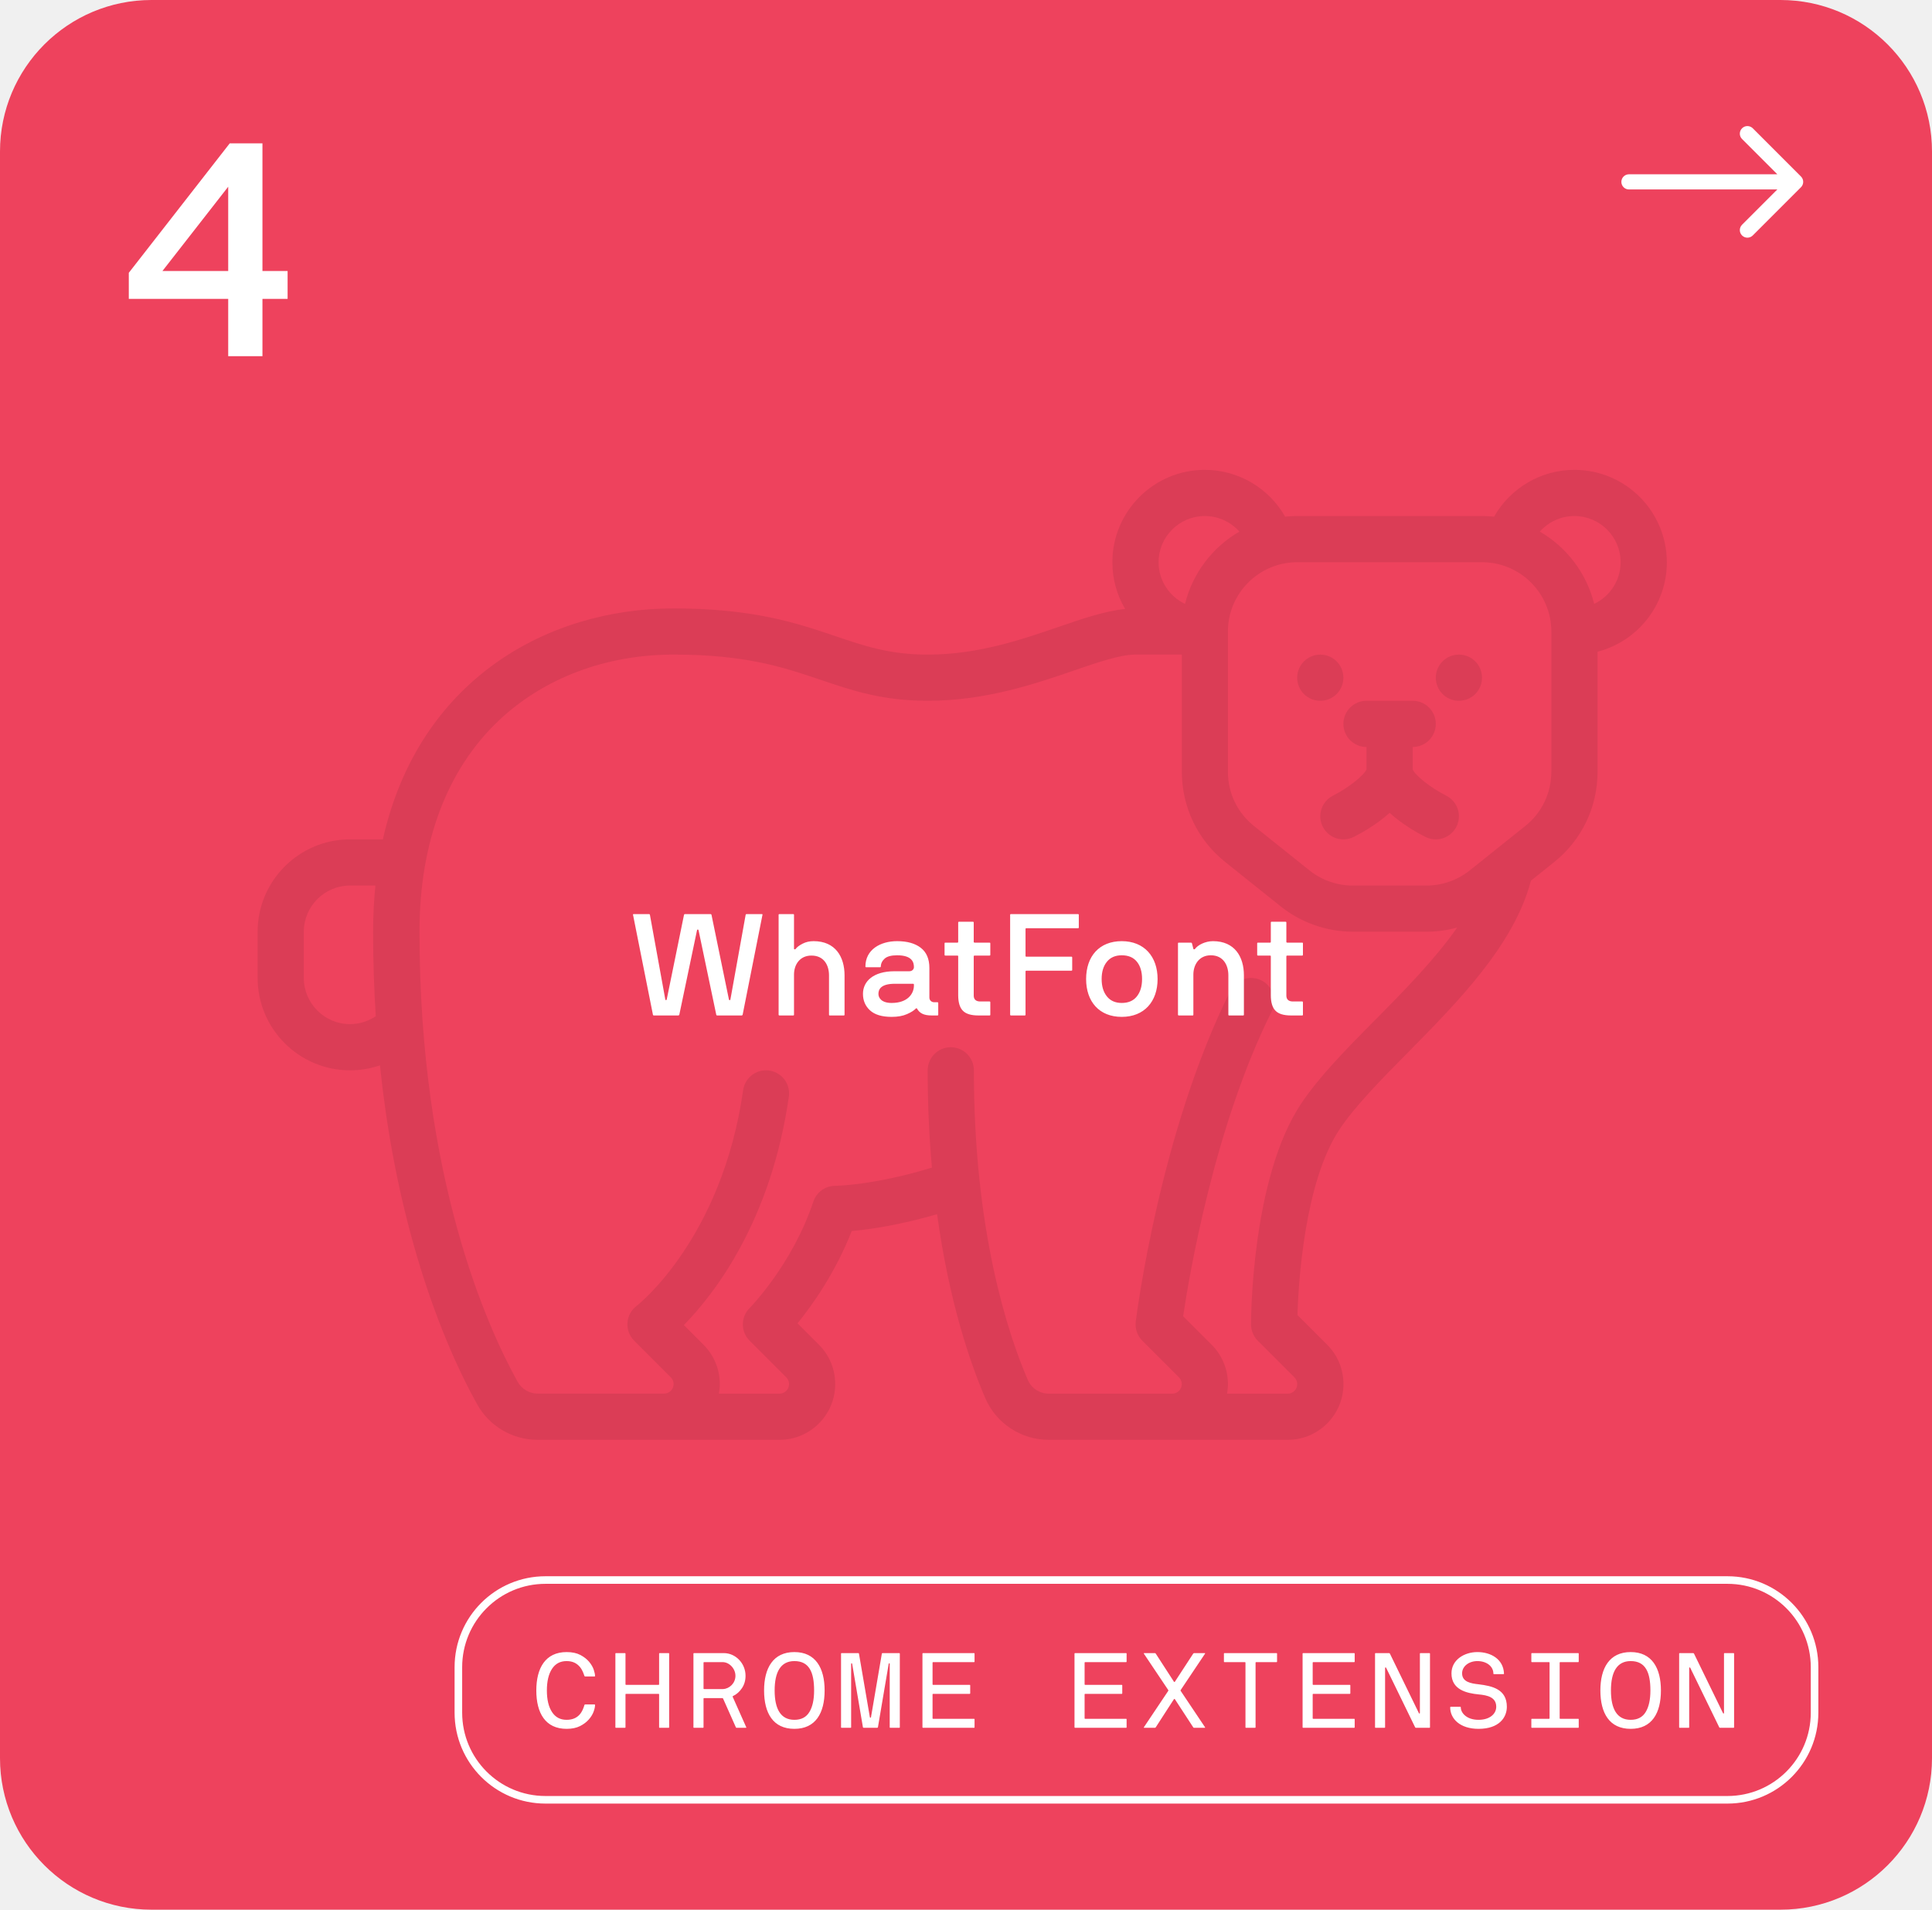
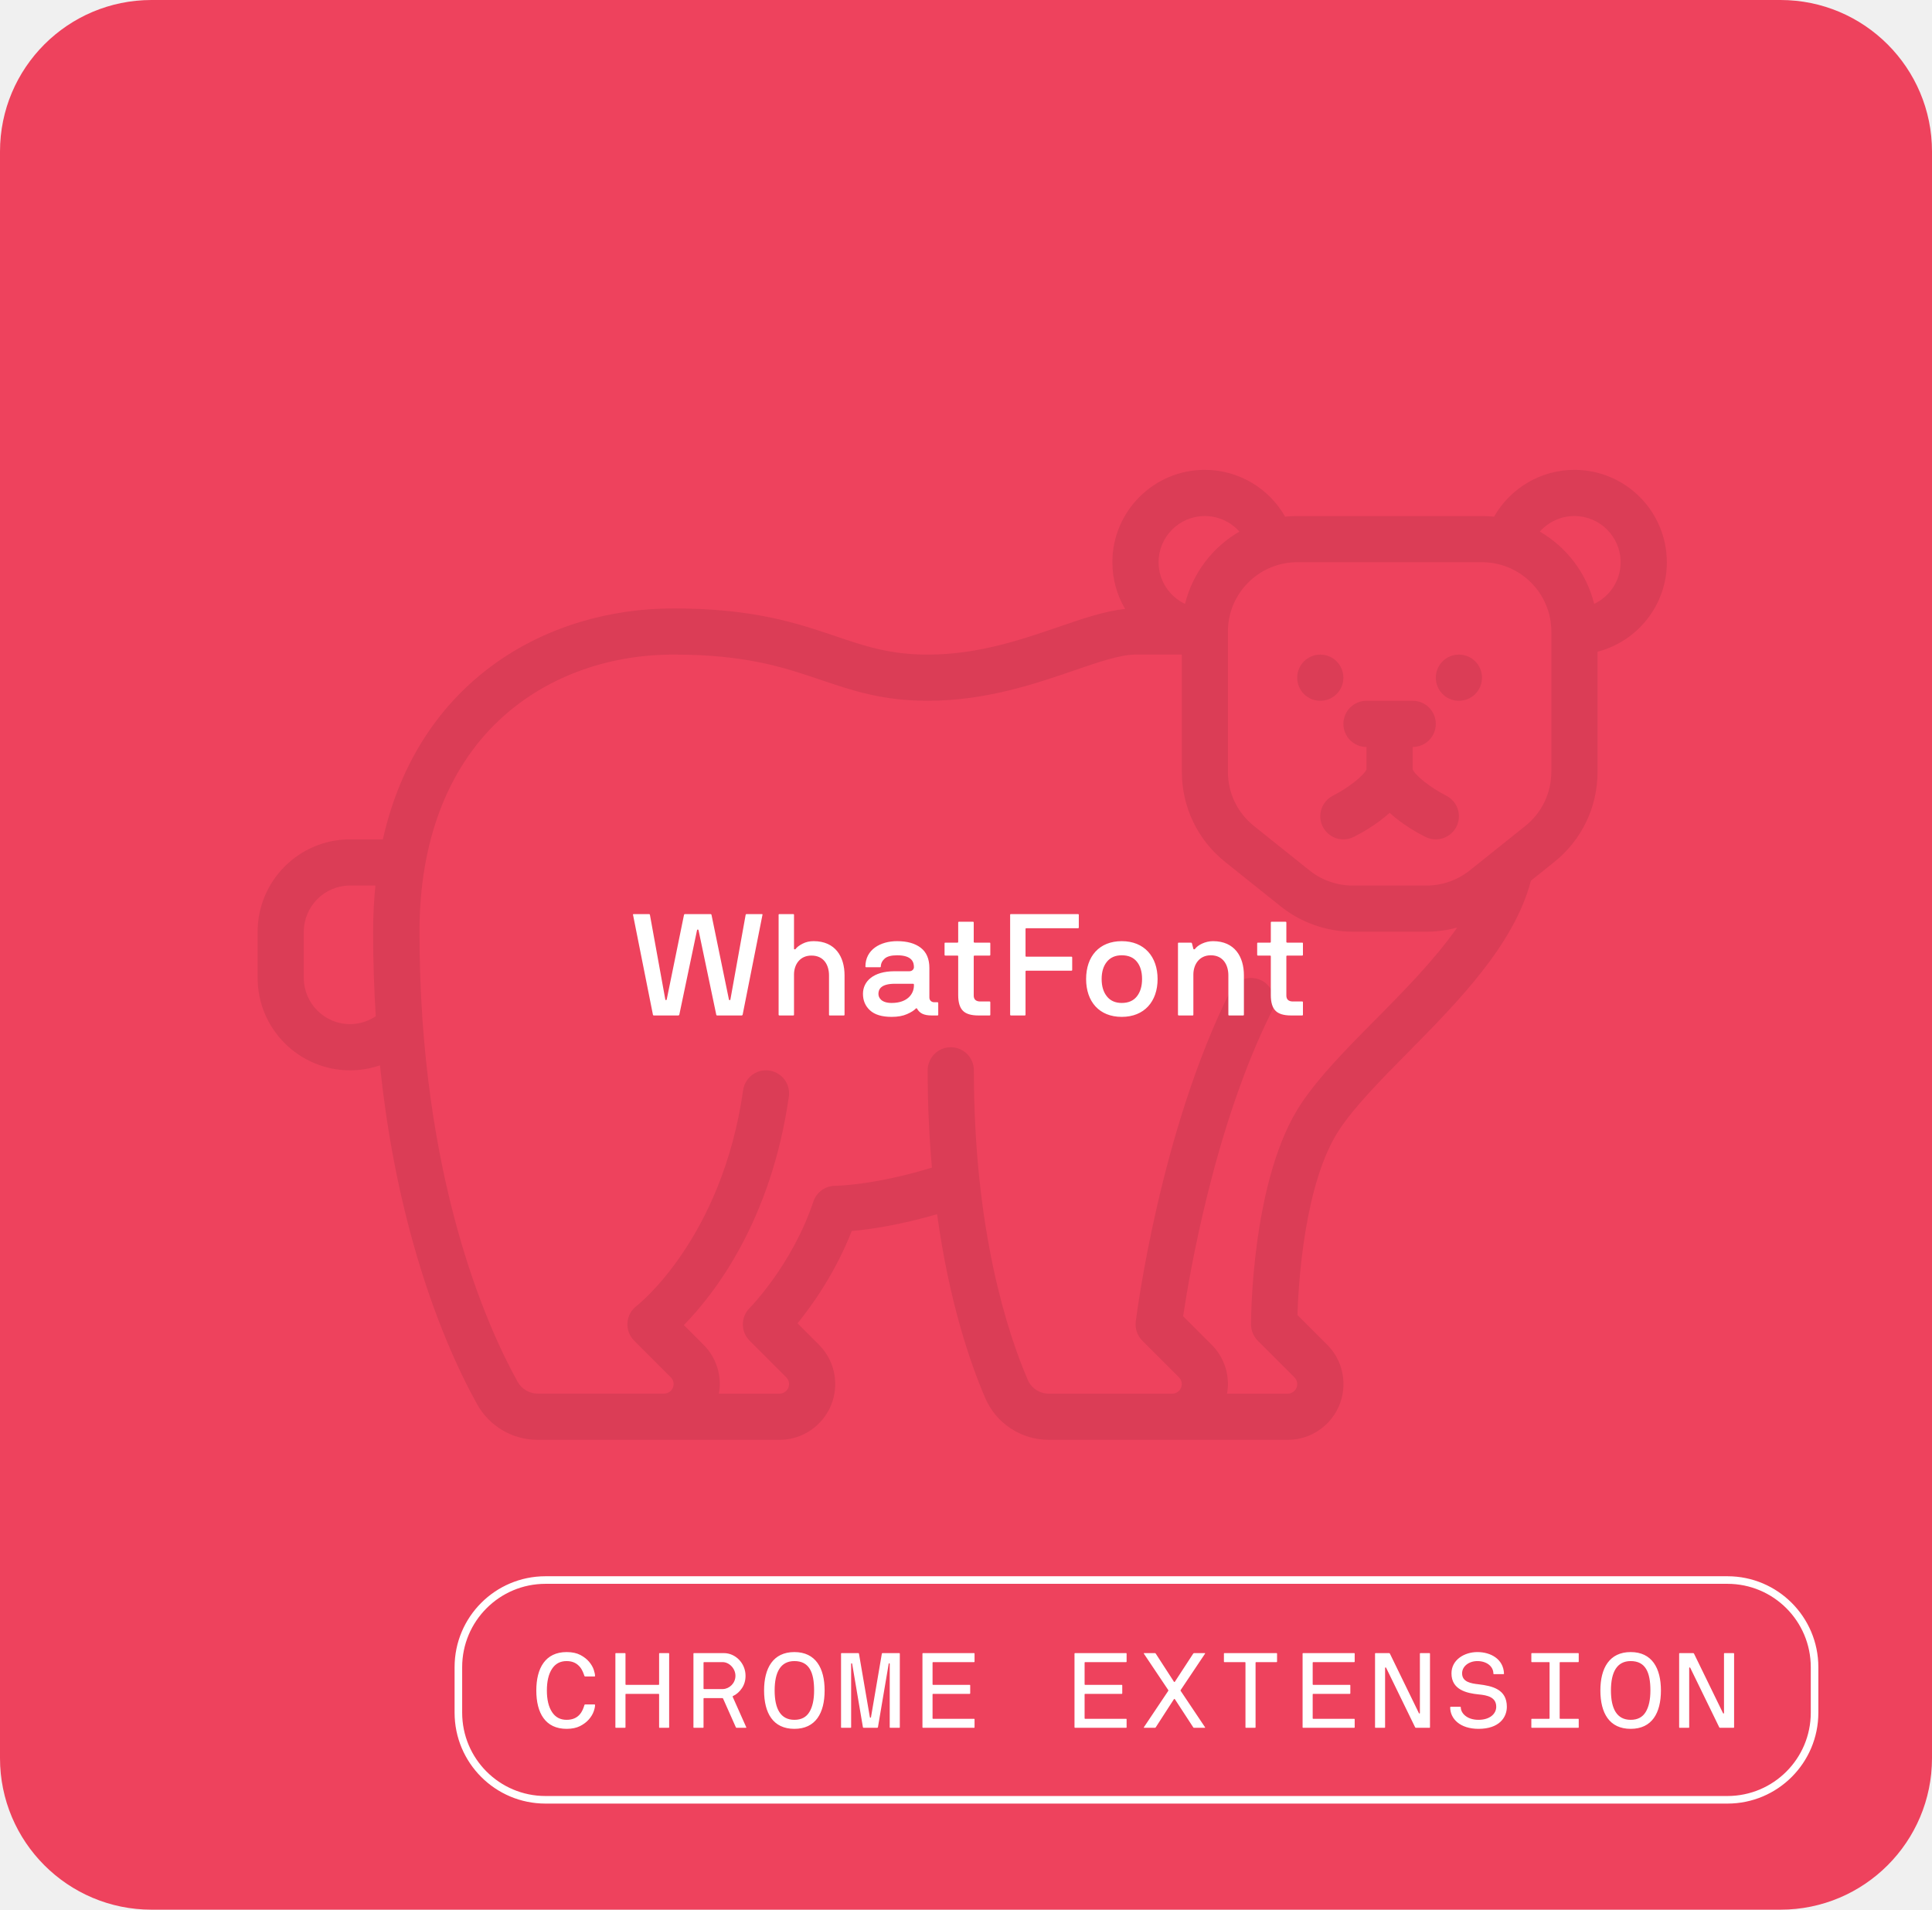
<svg xmlns="http://www.w3.org/2000/svg" width="255" height="252" viewBox="0 0 255 252" fill="none">
  <rect width="255" height="252" rx="20" fill="#EE425D" />
-   <path d="M17 39.44V36L30.32 18.92H34.64V35.76H37.96V39.44H34.64V47H30.12V39.44H17ZM21.44 35.76H30.12V24.64L21.44 35.76Z" fill="white" />
  <g clip-path="url(#clip0_2_74)">
    <path d="M220 74.191C220 67.467 214.527 62 207.803 62C203.371 62 199.338 64.415 197.2 68.179C196.678 68.126 196.144 68.095 195.607 68.095H171.213C170.676 68.095 170.146 68.126 169.62 68.179C167.482 64.415 163.449 62 159.016 62C152.293 62 146.82 67.467 146.82 74.191C146.82 76.442 147.433 78.549 148.504 80.358C145.848 80.625 142.982 81.608 139.734 82.72C134.733 84.434 129.066 86.381 122.43 86.381C117.452 86.381 114.132 85.257 110.29 83.954C105.214 82.236 99.462 80.286 88.889 80.286C72.122 80.286 55.23 89.813 50.534 110.762H46.2C39.477 110.762 34.004 116.229 34.004 122.952V129.048C34.004 135.771 39.477 141.238 46.2 141.238C47.557 141.238 48.888 141.013 50.149 140.583C50.999 148.754 52.451 156.568 54.506 163.935C57.345 174.126 60.684 181.192 62.986 185.322C64.595 188.21 67.651 190 70.971 190H102.877C106.936 190 110.237 186.701 110.237 182.644C110.237 180.678 109.471 178.83 108.08 177.44L105.263 174.625C107.245 172.183 110.268 167.924 112.417 162.446C114.7 162.24 118.645 161.688 123.684 160.225C125.292 171.916 128.109 180.004 130.042 184.488C131.482 187.836 134.779 190 138.438 190H169.959C174.018 190 177.319 186.701 177.319 182.644C177.319 180.678 176.553 178.83 175.162 177.44L171.244 173.528C171.373 169.402 172.155 155.992 176.805 149.025C178.859 145.947 182.247 142.51 185.838 138.876C192.409 132.221 199.845 124.686 202.063 116.213L205.135 113.756C208.771 110.85 210.856 106.51 210.856 101.859V86C216.112 84.644 220.004 79.867 220.004 74.194L220 74.191ZM46.197 135.143C42.835 135.143 40.098 132.408 40.098 129.048V122.952C40.098 119.592 42.835 116.857 46.197 116.857H49.551C49.353 118.808 49.246 120.834 49.246 122.952C49.246 126.731 49.364 130.446 49.597 134.099C48.594 134.773 47.416 135.143 46.197 135.143ZM159.016 68.095C160.796 68.095 162.447 68.872 163.583 70.149C160.049 72.198 157.412 75.627 156.409 79.691C154.347 78.712 152.918 76.617 152.918 74.191C152.918 70.831 155.655 68.095 159.016 68.095ZM181.493 134.594C177.693 138.442 174.102 142.08 171.728 145.646C165.191 155.444 165.119 173.981 165.119 174.766C165.119 175.55 165.439 176.35 166.01 176.922L170.847 181.756C171.087 181.996 171.217 182.312 171.217 182.648C171.217 183.345 170.649 183.909 169.955 183.909H161.955C162.027 183.497 162.073 183.078 162.073 182.648C162.073 180.682 161.307 178.834 159.916 177.444L156.158 173.688C156.973 168.225 160.305 148.545 167.851 133.463C168.057 133.051 168.175 132.59 168.175 132.099C168.175 130.415 166.811 129.051 165.126 129.051C163.933 129.051 162.9 129.737 162.401 130.739C153.128 149.276 150.033 173.371 149.907 174.389C149.789 175.322 150.113 176.255 150.776 176.922L155.613 181.756C155.853 181.996 155.982 182.312 155.982 182.648C155.982 183.345 155.415 183.909 154.721 183.909H138.446C137.226 183.909 136.128 183.192 135.652 182.084C132.995 175.909 128.54 162.392 128.54 141.242C128.54 139.558 127.175 138.194 125.491 138.194C123.806 138.194 122.441 139.558 122.441 141.242C122.441 145.859 122.651 150.133 123.002 154.076C115.36 156.423 110.29 156.48 110.245 156.48C108.934 156.48 107.767 157.318 107.352 158.564C104.585 166.865 98.993 172.56 98.94 172.61C97.751 173.798 97.751 175.73 98.94 176.918L103.777 181.752C104.017 181.992 104.146 182.309 104.146 182.644C104.146 183.341 103.578 183.905 102.885 183.905H94.885C94.957 183.493 95.003 183.074 95.003 182.644C95.003 180.678 94.237 178.83 92.845 177.44L90.261 174.857C94.275 170.758 101.772 161.139 104.116 144.716C104.135 144.575 104.15 144.43 104.15 144.286C104.15 142.602 102.786 141.238 101.101 141.238C99.565 141.238 98.296 142.377 98.086 143.855C95.273 163.539 84.132 172.248 84.029 172.324C83.32 172.853 82.878 173.665 82.817 174.545C82.753 175.425 83.077 176.29 83.702 176.914L88.538 181.749C88.778 181.989 88.908 182.305 88.908 182.64C88.908 183.337 88.34 183.901 87.647 183.901H70.987C69.881 183.901 68.864 183.307 68.33 182.354C64.431 175.356 55.367 155.562 55.367 122.949C55.367 111.181 58.992 101.539 65.845 95.07C71.783 89.467 79.974 86.377 88.908 86.377C98.479 86.377 103.498 88.08 108.35 89.722C112.524 91.135 116.461 92.472 122.449 92.472C130.103 92.472 136.552 90.259 141.735 88.484C145.028 87.352 147.875 86.377 149.892 86.377H155.99V101.851C155.99 106.507 158.075 110.842 161.711 113.749L169.041 119.608C171.735 121.76 175.116 122.945 178.565 122.945H188.304C189.668 122.945 191.025 122.754 192.333 122.396C189.36 126.64 185.285 130.77 181.519 134.583L181.493 134.594ZM204.754 101.855C204.754 104.648 203.504 107.25 201.32 108.994L193.994 114.853C192.378 116.145 190.347 116.857 188.281 116.857H178.543C176.473 116.857 174.445 116.145 172.829 114.853L165.504 108.994C163.323 107.25 162.069 104.648 162.069 101.855V83.333C162.069 78.293 166.174 74.191 171.217 74.191H195.61C200.653 74.191 204.758 78.293 204.758 83.333V101.855H204.754ZM210.41 79.691C209.408 75.627 206.77 72.198 203.237 70.149C204.373 68.869 206.023 68.095 207.803 68.095C211.165 68.095 213.902 70.831 213.902 74.191C213.902 76.617 212.469 78.712 210.41 79.691Z" fill="black" fill-opacity="0.08" />
    <path d="M192.557 92.476C194.241 92.476 195.607 91.112 195.607 89.429C195.607 87.745 194.241 86.381 192.557 86.381C190.873 86.381 189.508 87.745 189.508 89.429C189.508 91.112 190.873 92.476 192.557 92.476Z" fill="black" fill-opacity="0.08" />
    <path d="M174.262 92.476C175.946 92.476 177.311 91.112 177.311 89.429C177.311 87.745 175.946 86.381 174.262 86.381C172.578 86.381 171.213 87.745 171.213 89.429C171.213 91.112 172.578 92.476 174.262 92.476Z" fill="black" fill-opacity="0.08" />
    <path d="M190.873 104.99C188.91 104.008 186.76 102.316 186.459 101.528V98.571C188.144 98.571 189.508 97.208 189.508 95.524C189.508 93.84 188.144 92.476 186.459 92.476H180.361C178.676 92.476 177.311 93.84 177.311 95.524C177.311 97.208 178.676 98.571 180.361 98.571V101.516C180.075 102.293 177.918 103.996 175.947 104.987C174.948 105.49 174.262 106.518 174.262 107.714C174.262 109.398 175.627 110.762 177.311 110.762C177.803 110.762 178.264 110.644 178.676 110.438C179.617 109.97 181.657 108.853 183.41 107.261C185.163 108.857 187.202 109.97 188.144 110.442C188.555 110.644 189.017 110.762 189.508 110.762C191.193 110.762 192.557 109.398 192.557 107.714C192.557 106.522 191.871 105.49 190.873 104.99Z" fill="black" fill-opacity="0.08" />
  </g>
  <rect x="60.5" y="208.5" width="179" height="29" rx="11.5" fill="#EE425D" />
  <rect x="60.5" y="208.5" width="179" height="29" rx="11.5" stroke="white" />
  <path d="M70.786 223.071C70.786 220.118 71.989 218.006 74.785 218.006C75.517 218.006 76.118 218.136 76.603 218.389C77.082 218.642 77.465 218.942 77.759 219.291C78.046 219.64 78.251 219.988 78.367 220.337C78.483 220.686 78.538 220.959 78.538 221.157C78.538 221.205 78.518 221.226 78.47 221.226H77.239C77.191 221.226 77.157 221.205 77.137 221.157C77.027 220.856 76.877 220.357 76.522 219.947C76.166 219.537 75.653 219.195 74.785 219.195C73.944 219.195 73.302 219.537 72.857 220.221C72.406 220.911 72.181 221.861 72.181 223.071C72.181 224.281 72.406 225.231 72.857 225.915C73.302 226.605 73.944 226.947 74.785 226.947C76.46 226.947 76.918 225.737 77.137 224.992C77.144 224.944 77.178 224.924 77.239 224.917H78.47C78.518 224.917 78.538 224.944 78.538 224.992C78.538 225.225 78.477 225.519 78.347 225.874C78.217 226.229 78.005 226.571 77.711 226.906C77.417 227.241 77.027 227.535 76.556 227.774C76.077 228.014 75.489 228.137 74.785 228.137C71.989 228.137 70.786 226.059 70.786 223.071ZM81.224 227.932V218.211C81.224 218.163 81.245 218.143 81.292 218.143H82.482C82.53 218.143 82.55 218.163 82.557 218.211V222.258C82.557 222.306 82.578 222.326 82.625 222.333H86.925C86.973 222.333 86.994 222.306 86.994 222.258V218.211C86.994 218.163 87.014 218.143 87.062 218.143H88.251C88.299 218.143 88.32 218.163 88.32 218.211V227.932C88.32 227.979 88.299 228 88.251 228H87.062C87.014 228 86.994 227.979 86.994 227.932V223.591C86.994 223.543 86.973 223.522 86.925 223.522H82.625C82.578 223.522 82.557 223.543 82.557 223.577V227.932C82.557 227.979 82.53 228 82.482 228H81.292C81.245 228 81.224 227.979 81.224 227.932ZM91.525 227.932V218.211C91.525 218.163 91.546 218.143 91.594 218.143H95.545C97.069 218.143 98.402 219.469 98.402 221.137C98.402 221.752 98.245 222.292 97.93 222.764C97.616 223.235 97.22 223.591 96.734 223.816C96.7 223.837 96.686 223.864 96.707 223.912L98.498 227.932C98.518 227.979 98.491 228 98.43 228H97.267C97.233 228 97.158 228.007 97.124 227.932L95.442 224.151C95.422 224.104 95.394 224.083 95.347 224.083H92.927C92.879 224.083 92.858 224.104 92.858 224.151V227.932C92.858 227.979 92.831 228 92.783 228H91.594C91.546 228 91.525 227.979 91.525 227.932ZM92.858 219.407V222.818C92.858 222.866 92.879 222.887 92.927 222.887H95.429C96.29 222.853 97.069 222.101 97.069 221.137C97.069 220.173 96.249 219.332 95.374 219.332H92.927C92.879 219.332 92.858 219.359 92.858 219.407ZM100.849 223.071C100.849 220.118 102.045 218.006 104.848 218.006C107.651 218.006 108.84 220.118 108.84 223.071C108.84 226.059 107.651 228.137 104.848 228.137C102.038 228.137 100.849 226.059 100.849 223.071ZM102.243 223.071C102.243 225.505 103.036 226.947 104.848 226.947C105.757 226.947 106.413 226.605 106.83 225.915C107.247 225.231 107.452 224.281 107.452 223.071C107.452 220.645 106.789 219.195 104.848 219.195C103.036 219.195 102.243 220.645 102.243 223.071ZM111.007 227.932V218.211C111.007 218.163 111.027 218.143 111.075 218.143H113.276C113.331 218.143 113.365 218.163 113.372 218.211L114.814 226.612C114.848 226.688 114.91 226.688 114.958 226.612L116.393 218.211C116.4 218.163 116.434 218.143 116.496 218.143H118.69C118.738 218.143 118.759 218.163 118.765 218.211V227.932C118.765 227.979 118.738 228 118.69 228H117.501C117.453 228 117.432 227.979 117.432 227.932V219.558C117.432 219.469 117.316 219.448 117.296 219.558L115.881 227.904C115.874 227.966 115.833 228 115.764 228H114.001C113.939 228 113.898 227.966 113.891 227.904L112.476 219.558C112.456 219.448 112.34 219.469 112.34 219.558V227.932C112.34 227.979 112.312 228 112.264 228H111.075C111.027 228 111.007 227.979 111.007 227.932ZM121.752 227.932V218.211C121.752 218.163 121.779 218.143 121.827 218.143H128.561C128.609 218.143 128.629 218.163 128.629 218.211V219.264C128.629 219.312 128.609 219.332 128.561 219.332H123.154C123.106 219.332 123.085 219.359 123.085 219.407V222.258C123.085 222.306 123.106 222.326 123.154 222.333H127.987C128.034 222.333 128.055 222.354 128.055 222.401V223.447C128.055 223.495 128.034 223.516 127.987 223.522H123.154C123.106 223.522 123.085 223.543 123.085 223.591V226.742C123.085 226.79 123.106 226.811 123.154 226.811H128.561C128.609 226.811 128.629 226.831 128.629 226.879V227.932C128.629 227.979 128.609 228 128.561 228H121.827C121.779 228 121.759 227.979 121.752 227.932ZM141.821 227.932V218.211C141.821 218.163 141.849 218.143 141.897 218.143H148.63C148.678 218.143 148.698 218.163 148.698 218.211V219.264C148.698 219.312 148.678 219.332 148.63 219.332H143.223C143.175 219.332 143.154 219.359 143.154 219.407V222.258C143.154 222.306 143.175 222.326 143.223 222.333H148.056C148.104 222.333 148.124 222.354 148.124 222.401V223.447C148.124 223.495 148.104 223.516 148.056 223.522H143.223C143.175 223.522 143.154 223.543 143.154 223.591V226.742C143.154 226.79 143.175 226.811 143.223 226.811H148.63C148.678 226.811 148.698 226.831 148.698 226.879V227.932C148.698 227.979 148.678 228 148.63 228H141.897C141.849 228 141.828 227.979 141.821 227.932ZM150.974 227.932L154.194 223.126C154.221 223.092 154.221 223.051 154.194 223.017L150.974 218.211C150.947 218.163 150.96 218.143 151.022 218.143H152.43C152.478 218.143 152.512 218.163 152.546 218.211L154.939 221.909C154.987 221.971 155.028 221.971 155.076 221.909L157.489 218.211C157.523 218.163 157.571 218.143 157.626 218.143H159.013C159.068 218.143 159.082 218.163 159.054 218.211L155.834 223.017C155.807 223.051 155.807 223.092 155.834 223.126L159.054 227.932C159.082 227.979 159.068 228 159.013 228H157.584C157.55 228 157.516 227.979 157.489 227.932L155.076 224.233C155.028 224.172 154.987 224.172 154.939 224.233C154.754 224.521 154.522 224.869 154.255 225.286C153.982 225.703 153.722 226.113 153.469 226.503C153.168 226.961 152.861 227.433 152.546 227.932C152.519 227.979 152.478 228 152.43 228H151.022C150.967 228 150.954 227.979 150.974 227.932ZM161.542 219.264V218.211C161.542 218.163 161.562 218.143 161.61 218.143H168.487C168.535 218.143 168.556 218.163 168.556 218.211V219.264C168.556 219.312 168.535 219.332 168.487 219.332H165.787C165.739 219.332 165.719 219.359 165.719 219.407V227.932C165.719 227.979 165.691 228 165.644 228H164.454C164.406 228 164.386 227.979 164.386 227.932V219.387C164.365 219.353 164.345 219.332 164.317 219.332H161.61C161.562 219.332 161.542 219.312 161.542 219.264ZM171.925 227.932V218.211C171.925 218.163 171.953 218.143 172 218.143H178.734C178.782 218.143 178.802 218.163 178.802 218.211V219.264C178.802 219.312 178.782 219.332 178.734 219.332H173.327C173.279 219.332 173.258 219.359 173.258 219.407V222.258C173.258 222.306 173.279 222.326 173.327 222.333H178.16C178.207 222.333 178.228 222.354 178.228 222.401V223.447C178.228 223.495 178.207 223.516 178.16 223.522H173.327C173.279 223.522 173.258 223.543 173.258 223.591V226.742C173.258 226.79 173.279 226.811 173.327 226.811H178.734C178.782 226.811 178.802 226.831 178.802 226.879V227.932C178.802 227.979 178.782 228 178.734 228H172C171.953 228 171.932 227.979 171.925 227.932ZM181.488 227.932V218.211C181.488 218.163 181.509 218.143 181.556 218.143H183.348C183.382 218.143 183.416 218.163 183.45 218.211L187.271 226.052C187.306 226.141 187.408 226.141 187.408 226.038V218.211C187.408 218.163 187.429 218.143 187.476 218.143H188.666C188.714 218.143 188.734 218.163 188.741 218.211V227.932C188.741 227.979 188.714 228 188.666 228H186.889C186.841 228 186.806 227.979 186.779 227.932L182.958 220.091C182.924 220.002 182.814 220.016 182.814 220.104V227.932C182.814 227.979 182.794 228 182.746 228H181.556C181.509 228 181.488 227.979 181.488 227.932ZM191.407 225.3C191.407 225.252 191.434 225.231 191.482 225.225H192.726C192.781 225.225 192.808 225.252 192.808 225.313C192.808 226.024 193.567 226.947 195.146 226.947C196.643 226.947 197.484 226.154 197.484 225.225C197.484 223.98 196.369 223.7 195.146 223.591C193.587 223.434 191.571 222.982 191.577 220.815C191.577 219.018 193.286 218.006 194.995 218.006C196.752 218.006 198.434 218.922 198.509 220.843C198.509 220.891 198.489 220.911 198.441 220.918H197.176C197.128 220.911 197.108 220.891 197.108 220.843C197.108 219.913 196.24 219.195 194.995 219.195C193.888 219.195 192.979 219.872 192.979 220.815C192.979 221.964 194.175 222.148 195.146 222.258C196.978 222.477 198.885 222.914 198.885 225.225C198.885 226.64 197.866 228.137 195.146 228.137C192.719 228.137 191.407 226.817 191.407 225.3ZM202.118 227.932V226.879C202.118 226.831 202.138 226.811 202.186 226.811H204.456C204.504 226.811 204.524 226.79 204.524 226.742V219.407C204.524 219.359 204.504 219.339 204.456 219.332H202.186C202.138 219.332 202.118 219.312 202.118 219.264V218.211C202.118 218.163 202.138 218.143 202.186 218.143H208.304C208.352 218.143 208.373 218.163 208.373 218.211V219.264C208.373 219.312 208.352 219.332 208.304 219.332H205.926C205.878 219.332 205.857 219.359 205.857 219.407V226.742C205.857 226.79 205.878 226.811 205.926 226.811H208.304C208.352 226.811 208.373 226.831 208.373 226.879V227.932C208.373 227.979 208.352 228 208.304 228H202.186C202.138 228 202.118 227.979 202.118 227.932ZM211.23 223.071C211.23 220.118 212.426 218.006 215.229 218.006C218.031 218.006 219.221 220.118 219.221 223.071C219.221 226.059 218.031 228.137 215.229 228.137C212.419 228.137 211.23 226.059 211.23 223.071ZM212.624 223.071C212.624 225.505 213.417 226.947 215.229 226.947C216.138 226.947 216.794 226.605 217.211 225.915C217.628 225.231 217.833 224.281 217.833 223.071C217.833 220.645 217.17 219.195 215.229 219.195C213.417 219.195 212.624 220.645 212.624 223.071ZM221.627 227.932V218.211C221.627 218.163 221.647 218.143 221.695 218.143H223.486C223.52 218.143 223.554 218.163 223.588 218.211L227.41 226.052C227.444 226.141 227.546 226.141 227.546 226.038V218.211C227.546 218.163 227.567 218.143 227.615 218.143H228.804C228.852 218.143 228.873 218.163 228.879 218.211V227.932C228.879 227.979 228.852 228 228.804 228H227.027C226.979 228 226.945 227.979 226.918 227.932L223.096 220.091C223.062 220.002 222.953 220.016 222.953 220.104V227.932C222.953 227.979 222.932 228 222.884 228H221.695C221.647 228 221.627 227.979 221.627 227.932Z" fill="white" />
  <path d="M86.18 133.907L83.555 120.733C83.527 120.659 83.564 120.622 83.648 120.622H85.689C85.726 120.622 85.754 120.65 85.781 120.715L87.813 131.894C87.841 132.015 87.971 131.996 87.999 131.894L90.281 120.715C90.309 120.65 90.346 120.622 90.392 120.622H93.797C93.843 120.622 93.88 120.65 93.908 120.715L96.209 131.894C96.237 132.015 96.376 132.015 96.404 131.894L98.417 120.715C98.445 120.65 98.473 120.622 98.51 120.622H100.542C100.625 120.622 100.662 120.659 100.634 120.733L98.018 133.907C97.99 133.972 97.953 134 97.898 134H94.65C94.586 134 94.549 133.972 94.539 133.907L92.201 122.756C92.174 122.635 92.025 122.617 91.997 122.756L89.659 133.907C89.632 133.972 89.585 134 89.52 134H86.31C86.236 134 86.19 133.972 86.18 133.907ZM102.767 133.907V120.715C102.767 120.65 102.805 120.622 102.87 120.622H104.706C104.771 120.622 104.799 120.65 104.799 120.715V125.187C104.799 125.307 104.966 125.298 105.013 125.224C105.189 124.982 105.495 124.75 105.931 124.528C106.358 124.305 106.84 124.194 107.388 124.194C110.264 124.194 111.47 126.263 111.47 128.703V133.907C111.47 133.972 111.442 134 111.377 134H109.512C109.447 134 109.419 133.972 109.419 133.907V128.703C109.419 127.413 108.788 126.096 107.1 126.096C105.569 126.096 104.799 127.292 104.799 128.601V133.907C104.799 133.972 104.771 134 104.706 134H102.87C102.805 134 102.777 133.972 102.767 133.907ZM113.9 131.152C113.9 129.482 115.282 128.165 118.065 128.165H120.023C120.431 128.165 120.626 127.858 120.626 127.636C120.626 127.051 120.459 126.059 118.408 126.059C117.638 126.059 117.091 126.207 116.766 126.495C116.442 126.782 116.265 127.135 116.256 127.543C116.256 127.608 116.228 127.636 116.163 127.636H114.317C114.252 127.636 114.224 127.608 114.224 127.543C114.224 125.307 116.2 124.194 118.408 124.194C119.726 124.194 120.765 124.481 121.526 125.066C122.286 125.65 122.667 126.541 122.667 127.729V131.625C122.667 131.987 122.917 132.256 123.325 132.256H123.743C123.808 132.256 123.836 132.284 123.836 132.349V133.907C123.836 133.972 123.808 134 123.743 134H122.982C121.915 134 121.377 133.694 121.043 133.109C120.997 133.035 120.941 133.026 120.876 133.091C120.635 133.341 120.245 133.592 119.707 133.824C119.169 134.065 118.492 134.186 117.685 134.186C116.404 134.186 115.458 133.898 114.837 133.332C114.215 132.766 113.9 132.033 113.9 131.152ZM115.941 131.152C115.941 131.681 116.349 132.349 117.685 132.349C119.818 132.349 120.626 131.115 120.626 130.048V129.918C120.626 129.853 120.598 129.825 120.533 129.816H118.121C116.247 129.816 115.941 130.567 115.941 131.152ZM124.67 126.003V124.481C124.67 124.417 124.698 124.389 124.763 124.389H126.377C126.442 124.389 126.47 124.352 126.47 124.287V121.726C126.47 121.661 126.497 121.633 126.562 121.633H128.427C128.492 121.633 128.52 121.661 128.52 121.726V124.287C128.52 124.352 128.557 124.379 128.622 124.389H130.617C130.682 124.389 130.709 124.417 130.709 124.481V126.003C130.709 126.068 130.682 126.096 130.617 126.096H128.622C128.557 126.096 128.529 126.124 128.52 126.188V131.375C128.52 131.857 128.789 132.154 129.383 132.154H130.617C130.682 132.154 130.709 132.191 130.709 132.256V133.907C130.709 133.972 130.682 134 130.617 134H129.132C128.167 134 127.481 133.787 127.082 133.369C126.674 132.952 126.47 132.274 126.47 131.319V126.188C126.47 126.124 126.442 126.096 126.377 126.096H124.763C124.698 126.096 124.67 126.068 124.67 126.003ZM133.325 133.907V120.715C133.325 120.65 133.362 120.622 133.427 120.622H142.296C142.361 120.622 142.389 120.65 142.389 120.715V122.394C142.389 122.459 142.361 122.487 142.296 122.487H135.459C135.394 122.487 135.366 122.515 135.357 122.561V126.151C135.357 126.216 135.394 126.244 135.459 126.244H141.424C141.489 126.244 141.517 126.281 141.517 126.346V127.998C141.517 128.062 141.489 128.09 141.424 128.09H135.459C135.394 128.09 135.366 128.118 135.357 128.183V133.907C135.357 133.972 135.329 134 135.264 134H133.427C133.362 134 133.334 133.972 133.325 133.907ZM143.353 129.194C143.353 126.198 145.088 124.194 148.057 124.194C151.025 124.194 152.788 126.235 152.788 129.194C152.788 132.163 151.025 134.186 148.057 134.186C145.078 134.186 143.353 132.163 143.353 129.194ZM145.403 129.194C145.403 130.15 145.635 130.911 146.099 131.486C146.554 132.061 147.212 132.349 148.057 132.349C148.929 132.349 149.597 132.061 150.051 131.486C150.506 130.911 150.738 130.15 150.738 129.194C150.738 128.239 150.515 127.478 150.06 126.912C149.606 126.346 148.938 126.059 148.057 126.059C147.212 126.059 146.554 126.346 146.099 126.912C145.635 127.478 145.403 128.239 145.403 129.194ZM155.478 133.907V124.481C155.478 124.417 155.515 124.389 155.58 124.389H157.194C157.259 124.389 157.296 124.417 157.324 124.481L157.509 125.205C157.556 125.326 157.676 125.27 157.723 125.224C158.094 124.704 159.077 124.194 160.098 124.194C162.974 124.194 164.18 126.263 164.18 128.703V133.907C164.18 133.972 164.152 134 164.087 134H162.222C162.157 134 162.129 133.972 162.129 133.907V128.703C162.129 127.413 161.499 126.059 159.81 126.059C158.279 126.059 157.509 127.292 157.509 128.601V133.907C157.509 133.972 157.482 134 157.417 134H155.58C155.515 134 155.487 133.972 155.478 133.907ZM165.932 126.003V124.481C165.932 124.417 165.96 124.389 166.025 124.389H167.639C167.704 124.389 167.732 124.352 167.732 124.287V121.726C167.732 121.661 167.76 121.633 167.825 121.633H169.69C169.755 121.633 169.783 121.661 169.783 121.726V124.287C169.783 124.352 169.82 124.379 169.885 124.389H171.879C171.944 124.389 171.972 124.417 171.972 124.481V126.003C171.972 126.068 171.944 126.096 171.879 126.096H169.885C169.82 126.096 169.792 126.124 169.783 126.188V131.375C169.783 131.857 170.052 132.154 170.645 132.154H171.879C171.944 132.154 171.972 132.191 171.972 132.256V133.907C171.972 133.972 171.944 134 171.879 134H170.395C169.43 134 168.743 133.787 168.345 133.369C167.936 132.952 167.732 132.274 167.732 131.319V126.188C167.732 126.124 167.704 126.096 167.639 126.096H166.025C165.96 126.096 165.932 126.068 165.932 126.003Z" fill="white" />
-   <path d="M215 23C214.448 23 214 23.448 214 24C214 24.552 214.448 25 215 25L215 23ZM237.707 24.707C238.098 24.317 238.098 23.683 237.707 23.293L231.343 16.929C230.953 16.538 230.319 16.538 229.929 16.929C229.538 17.32 229.538 17.953 229.929 18.343L235.586 24L229.929 29.657C229.538 30.047 229.538 30.68 229.929 31.071C230.319 31.462 230.953 31.462 231.343 31.071L237.707 24.707ZM215 25L237 25L237 23L215 23L215 25Z" fill="white" />
  <defs>
    <clipPath id="clip0_2_74">
      <rect width="186" height="128" fill="white" transform="translate(34 62)" />
    </clipPath>
  </defs>
</svg>
